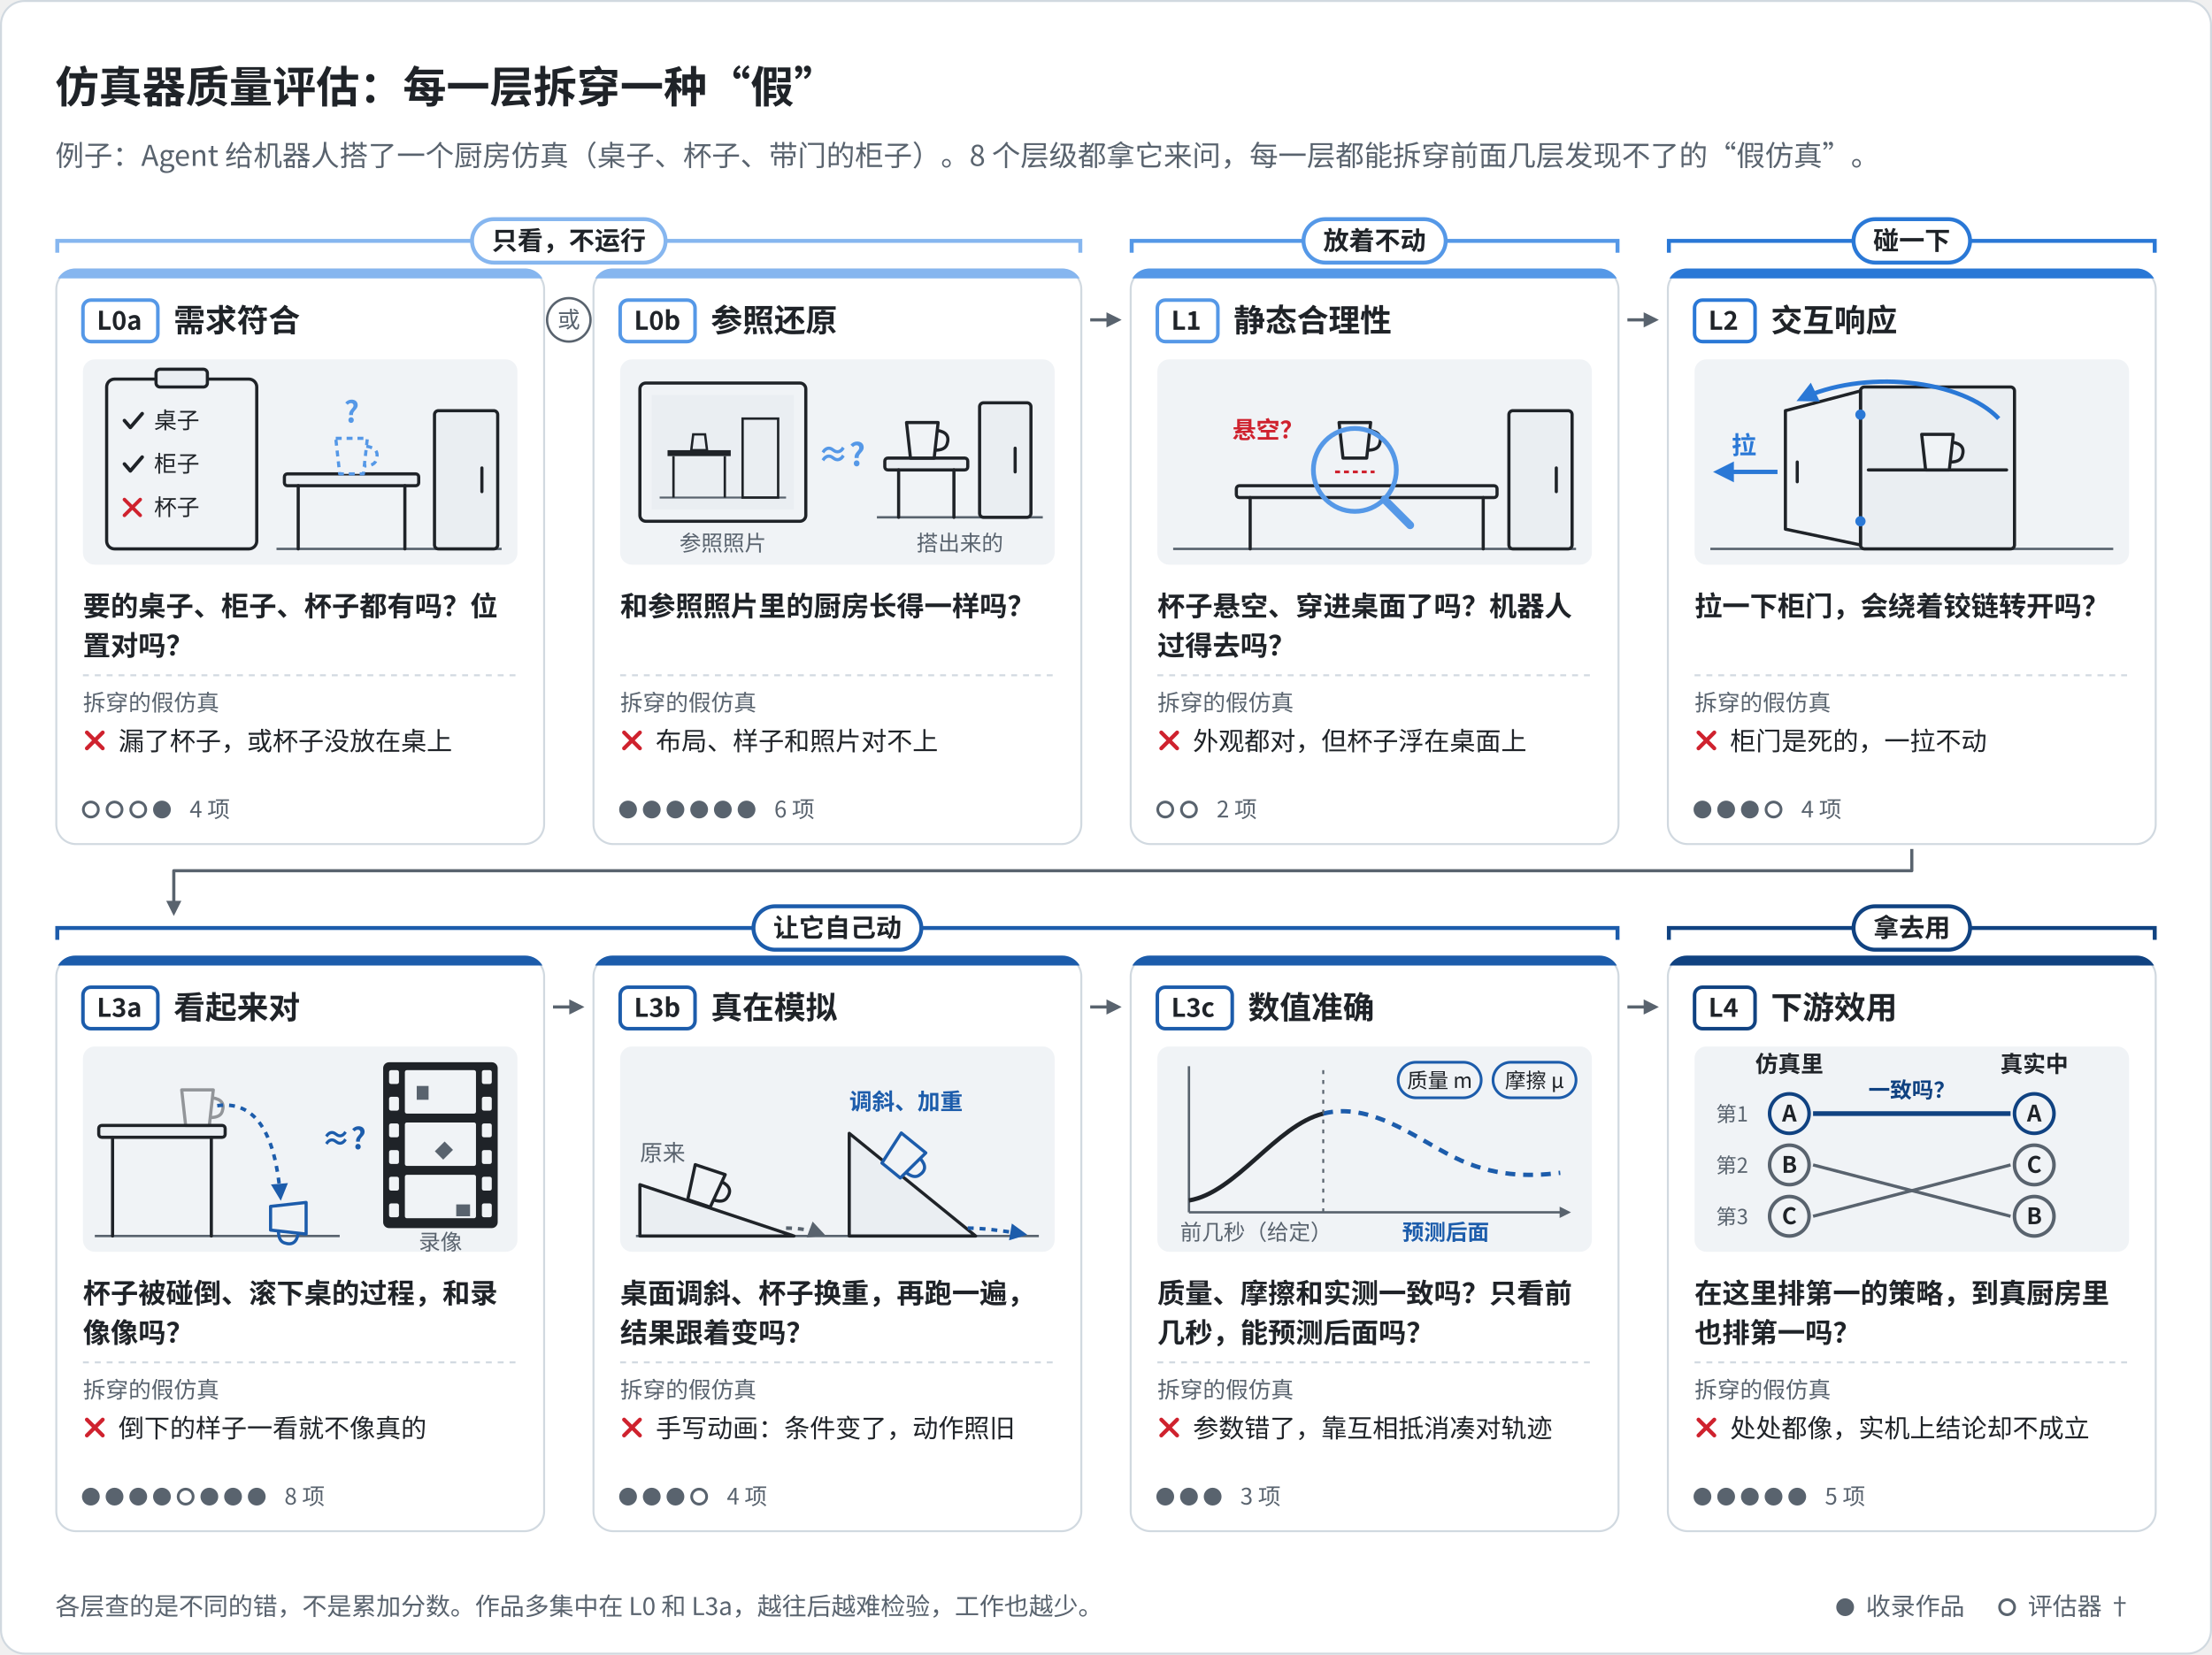
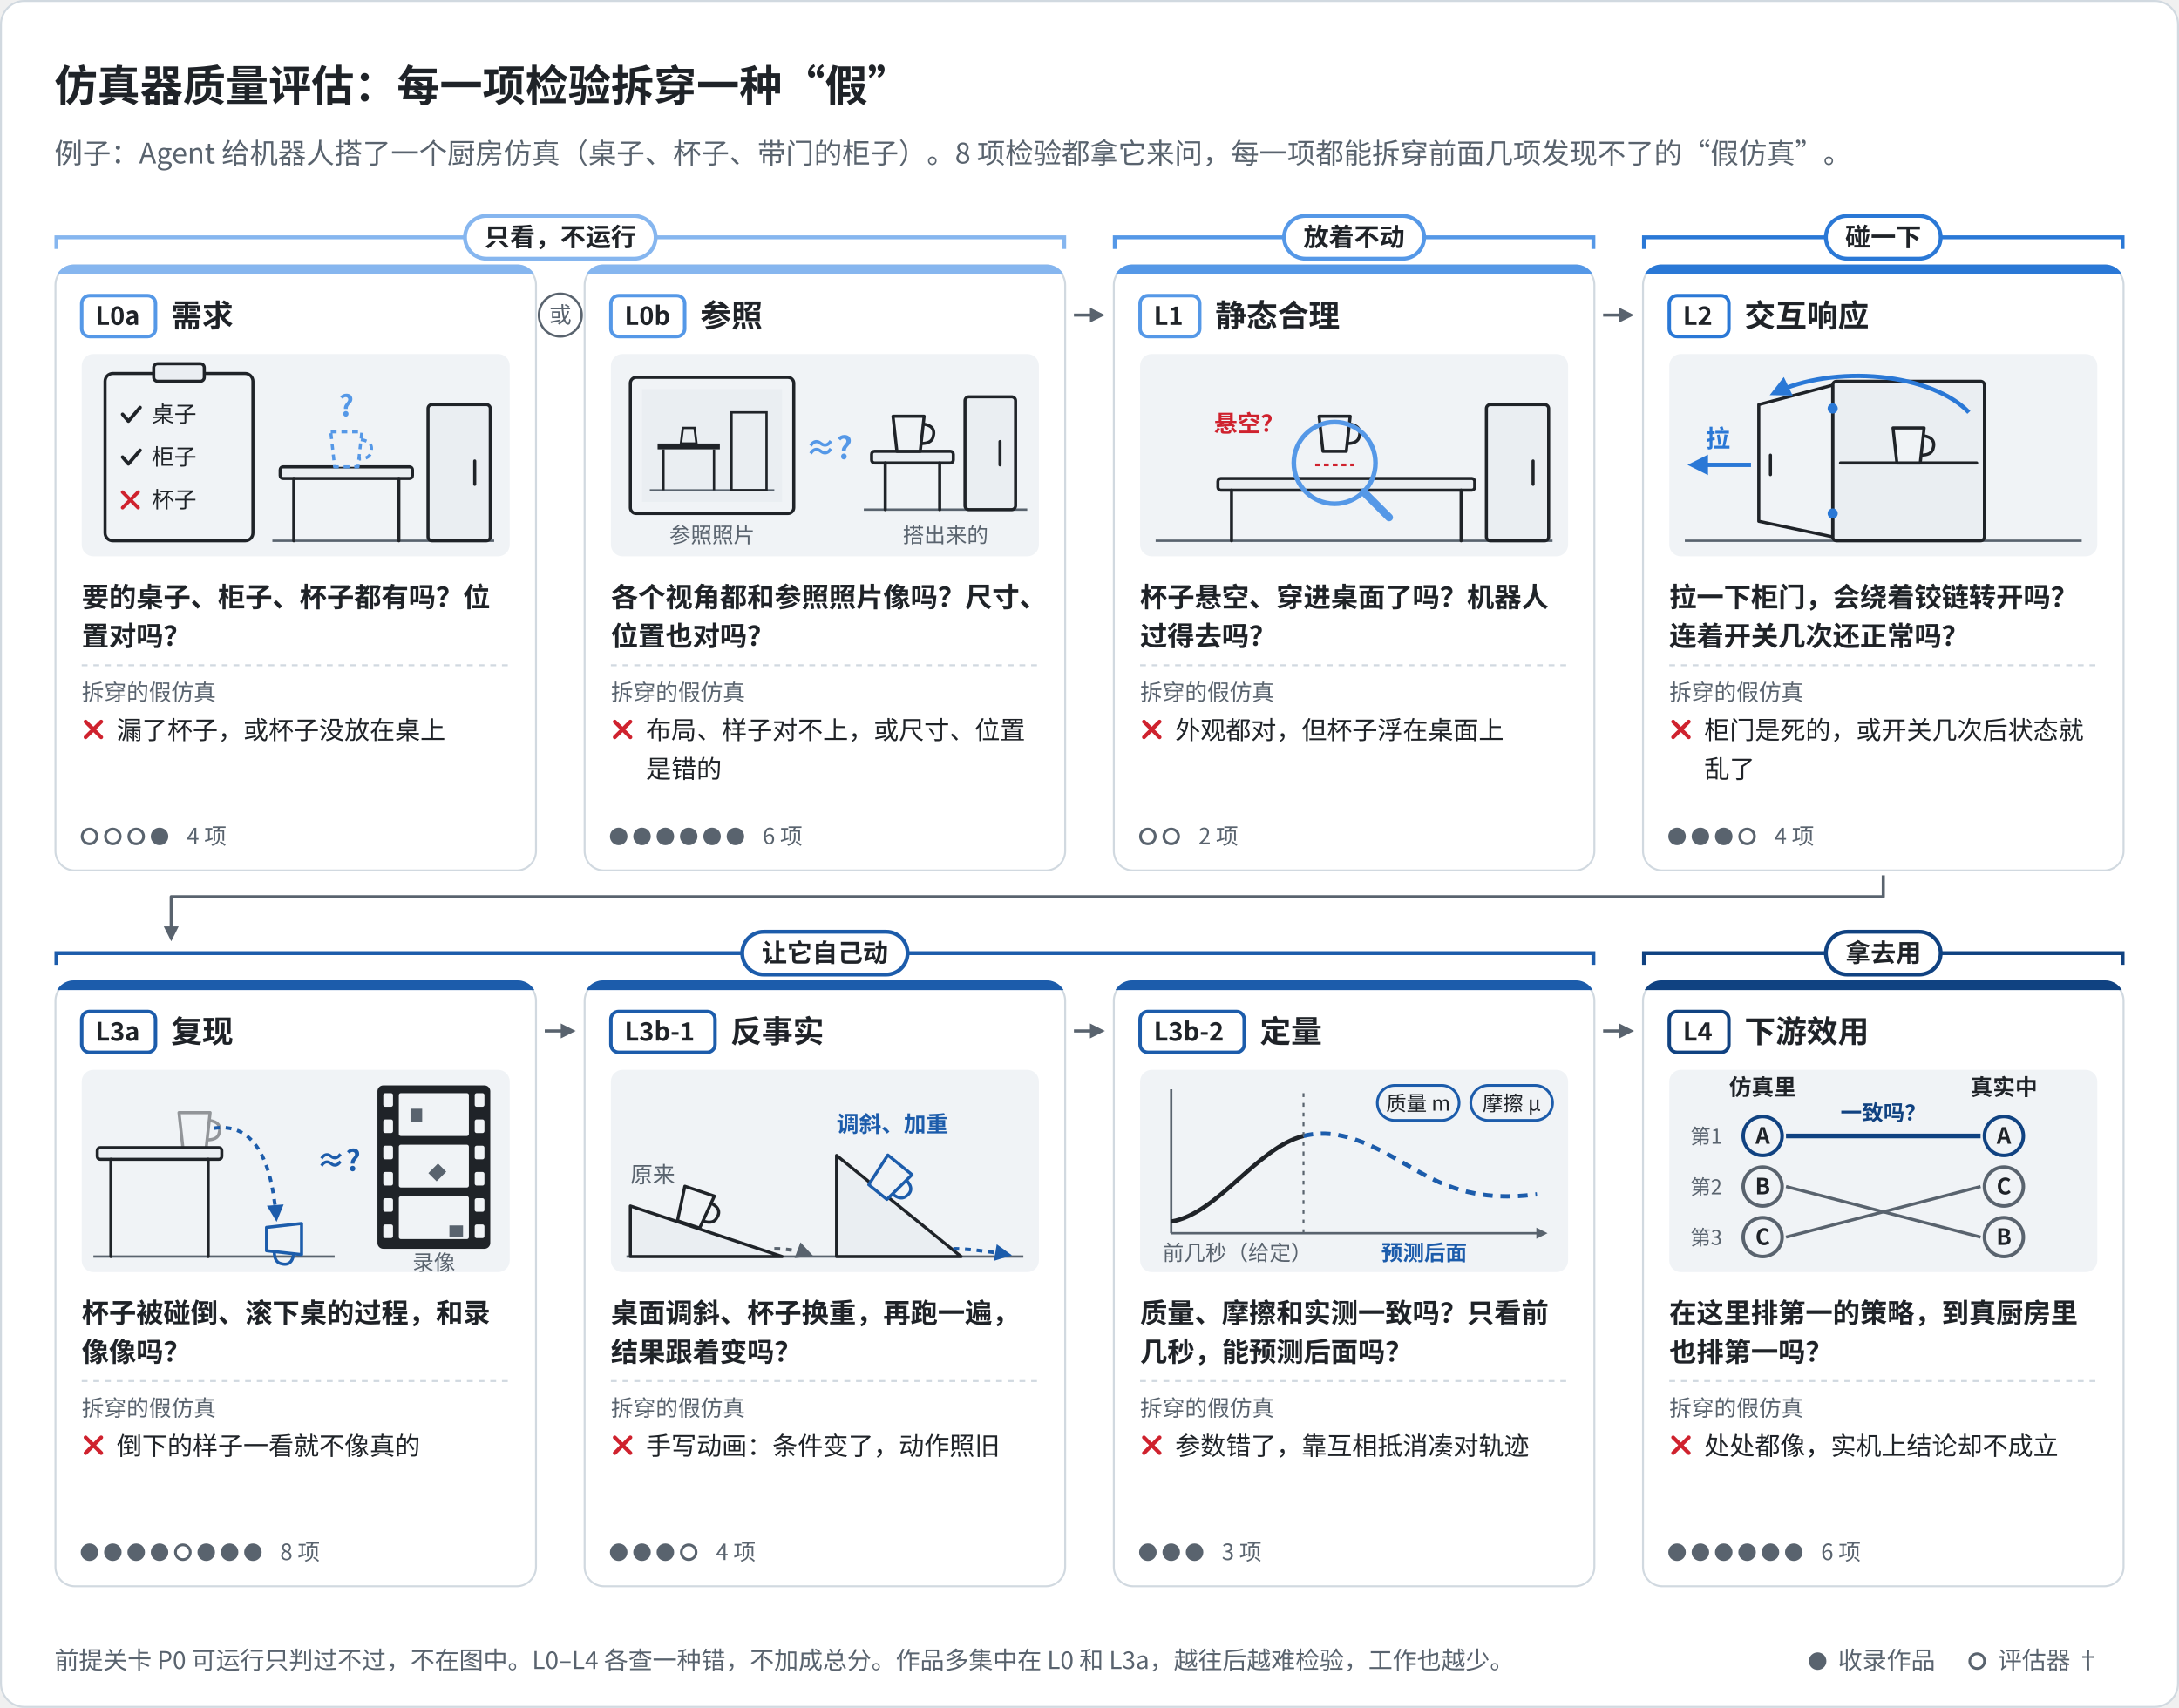
- <svg xmlns="http://www.w3.org/2000/svg" viewBox="0 0 1120 838" width="1120" height="838" role="img" aria-label="仿真器质量评估：每一层拆穿一种“假”" font-family="'PingFang SC', 'Hiragino Sans GB', 'Microsoft YaHei', 'Noto Sans CJK SC', 'Noto Sans SC', sans-serif">
+ <svg xmlns="http://www.w3.org/2000/svg" viewBox="0 0 1120 878" width="1120" height="878" role="img" aria-label="仿真器质量评估：每一项检验拆穿一种“假”" font-family="'PingFang SC', 'Hiragino Sans GB', 'Microsoft YaHei', 'Noto Sans CJK SC', 'Noto Sans SC', sans-serif">
  <defs>
    <marker id="arr-104281" viewBox="0 0 10 10" refX="7" refY="5" markerWidth="6" markerHeight="6" orient="auto-start-reverse">
      <path d="M1 1 L9 5 L1 9 Z" fill="#104281" />
    </marker>
    <marker id="arr-1C5CAB" viewBox="0 0 10 10" refX="7" refY="5" markerWidth="6" markerHeight="6" orient="auto-start-reverse">
      <path d="M1 1 L9 5 L1 9 Z" fill="#1C5CAB" />
    </marker>
    <marker id="arr-2A78D6" viewBox="0 0 10 10" refX="7" refY="5" markerWidth="6" markerHeight="6" orient="auto-start-reverse">
      <path d="M1 1 L9 5 L1 9 Z" fill="#2A78D6" />
    </marker>
    <marker id="arr-5598E7" viewBox="0 0 10 10" refX="7" refY="5" markerWidth="6" markerHeight="6" orient="auto-start-reverse">
      <path d="M1 1 L9 5 L1 9 Z" fill="#5598E7" />
    </marker>
    <marker id="arr-59636E" viewBox="0 0 10 10" refX="7" refY="5" markerWidth="6" markerHeight="6" orient="auto-start-reverse">
      <path d="M1 1 L9 5 L1 9 Z" fill="#59636E" />
    </marker>
    <marker id="arr-86B6EF" viewBox="0 0 10 10" refX="7" refY="5" markerWidth="6" markerHeight="6" orient="auto-start-reverse">
      <path d="M1 1 L9 5 L1 9 Z" fill="#86B6EF" />
    </marker>
    <clipPath id="card-0">
-       <rect x="28" y="136" width="248" height="292" rx="10" />
+       <rect x="28" y="136" width="248" height="312" rx="10" />
    </clipPath>
    <clipPath id="card-1">
-       <rect x="300" y="136" width="248" height="292" rx="10" />
+       <rect x="300" y="136" width="248" height="312" rx="10" />
    </clipPath>
    <clipPath id="card-2">
-       <rect x="572" y="136" width="248" height="292" rx="10" />
+       <rect x="572" y="136" width="248" height="312" rx="10" />
    </clipPath>
    <clipPath id="card-3">
-       <rect x="844" y="136" width="248" height="292" rx="10" />
+       <rect x="844" y="136" width="248" height="312" rx="10" />
    </clipPath>
    <clipPath id="card-4">
-       <rect x="28" y="484" width="248" height="292" rx="10" />
+       <rect x="28" y="504" width="248" height="312" rx="10" />
    </clipPath>
    <clipPath id="card-5">
-       <rect x="300" y="484" width="248" height="292" rx="10" />
+       <rect x="300" y="504" width="248" height="312" rx="10" />
    </clipPath>
    <clipPath id="card-6">
-       <rect x="572" y="484" width="248" height="292" rx="10" />
+       <rect x="572" y="504" width="248" height="312" rx="10" />
    </clipPath>
    <clipPath id="card-7">
-       <rect x="844" y="484" width="248" height="292" rx="10" />
+       <rect x="844" y="504" width="248" height="312" rx="10" />
    </clipPath>
  </defs>
-   <rect x="0.5" y="0.5" width="1119" height="837" rx="12" fill="#FFFFFF" stroke="#D1D9E0" />
-   <text x="28" y="52" font-size="22" font-weight="700" fill="#1F2328">仿真器质量评估：每一层拆穿一种“假”</text>
-   <text x="28" y="84" font-size="14.5" fill="#59636E">例子：Agent 给机器人搭了一个厨房仿真（桌子、杯子、带门的柜子）。8 个层级都拿它来问，每一层都能拆穿前面几层发现不了的“假仿真”。</text>
+   <rect x="0.5" y="0.5" width="1119" height="877" rx="12" fill="#FFFFFF" stroke="#D1D9E0" />
+   <text x="28" y="52" font-size="22" font-weight="700" fill="#1F2328">仿真器质量评估：每一项检验拆穿一种“假”</text>
+   <text x="28" y="84" font-size="14.5" fill="#59636E">例子：Agent 给机器人搭了一个厨房仿真（桌子、杯子、带门的柜子）。8 项检验都拿它来问，每一项都能拆穿前面几项发现不了的“假仿真”。</text>
  <path d="M29 128 V122 H547 V128" fill="none" stroke="#86B6EF" stroke-width="2" />
  <rect x="239" y="111" width="98" height="22" rx="11" fill="#FFFFFF" stroke="#86B6EF" stroke-width="2" />
  <text x="288" y="126.5" text-anchor="middle" font-size="13" font-weight="700" fill="#1F2328">只看，不运行</text>
  <path d="M573 128 V122 H819 V128" fill="none" stroke="#5598E7" stroke-width="2" />
  <rect x="660" y="111" width="72" height="22" rx="11" fill="#FFFFFF" stroke="#5598E7" stroke-width="2" />
  <text x="696" y="126.5" text-anchor="middle" font-size="13" font-weight="700" fill="#1F2328">放着不动</text>
  <path d="M845 128 V122 H1091 V128" fill="none" stroke="#2A78D6" stroke-width="2" />
  <rect x="938.5" y="111" width="59" height="22" rx="11" fill="#FFFFFF" stroke="#2A78D6" stroke-width="2" />
  <text x="968" y="126.5" text-anchor="middle" font-size="13" font-weight="700" fill="#1F2328">碰一下</text>
-   <path d="M29 476 V470 H819 V476" fill="none" stroke="#1C5CAB" stroke-width="2" />
-   <rect x="381.5" y="459" width="85" height="22" rx="11" fill="#FFFFFF" stroke="#1C5CAB" stroke-width="2" />
-   <text x="424" y="474.5" text-anchor="middle" font-size="13" font-weight="700" fill="#1F2328">让它自己动</text>
-   <path d="M845 476 V470 H1091 V476" fill="none" stroke="#104281" stroke-width="2" />
-   <rect x="938.5" y="459" width="59" height="22" rx="11" fill="#FFFFFF" stroke="#104281" stroke-width="2" />
-   <text x="968" y="474.5" text-anchor="middle" font-size="13" font-weight="700" fill="#1F2328">拿去用</text>
+   <path d="M29 496 V490 H819 V496" fill="none" stroke="#1C5CAB" stroke-width="2" />
+   <rect x="381.5" y="479" width="85" height="22" rx="11" fill="#FFFFFF" stroke="#1C5CAB" stroke-width="2" />
+   <text x="424" y="494.5" text-anchor="middle" font-size="13" font-weight="700" fill="#1F2328">让它自己动</text>
+   <path d="M845 496 V490 H1091 V496" fill="none" stroke="#104281" stroke-width="2" />
+   <rect x="938.5" y="479" width="59" height="22" rx="11" fill="#FFFFFF" stroke="#104281" stroke-width="2" />
+   <text x="968" y="494.5" text-anchor="middle" font-size="13" font-weight="700" fill="#1F2328">拿去用</text>
  <circle cx="288" cy="162" r="11" fill="#FFFFFF" stroke="#59636E" stroke-width="1.2" />
  <text x="288" y="166" text-anchor="middle" font-size="11.5" fill="#59636E">或</text>
  <line x1="552" y1="162" x2="566" y2="162" stroke="#59636E" stroke-width="1.6" marker-end="url(#arr-59636E)" />
  <line x1="824" y1="162" x2="838" y2="162" stroke="#59636E" stroke-width="1.6" marker-end="url(#arr-59636E)" />
-   <line x1="280" y1="510" x2="294" y2="510" stroke="#59636E" stroke-width="1.6" marker-end="url(#arr-59636E)" />
-   <line x1="552" y1="510" x2="566" y2="510" stroke="#59636E" stroke-width="1.6" marker-end="url(#arr-59636E)" />
-   <line x1="824" y1="510" x2="838" y2="510" stroke="#59636E" stroke-width="1.6" marker-end="url(#arr-59636E)" />
-   <path d="M968 430 V441 H88 V462" fill="none" stroke="#59636E" stroke-width="1.6" stroke-linejoin="round" marker-end="url(#arr-59636E)" />
-   <rect x="28.5" y="136.5" width="247" height="291" rx="10" fill="#FFFFFF" stroke="#D1D9E0" />
+   <line x1="280" y1="530" x2="294" y2="530" stroke="#59636E" stroke-width="1.6" marker-end="url(#arr-59636E)" />
+   <line x1="552" y1="530" x2="566" y2="530" stroke="#59636E" stroke-width="1.6" marker-end="url(#arr-59636E)" />
+   <line x1="824" y1="530" x2="838" y2="530" stroke="#59636E" stroke-width="1.6" marker-end="url(#arr-59636E)" />
+   <path d="M968 450 V461 H88 V482" fill="none" stroke="#59636E" stroke-width="1.6" stroke-linejoin="round" marker-end="url(#arr-59636E)" />
+   <rect x="28.5" y="136.5" width="247" height="311" rx="10" fill="#FFFFFF" stroke="#D1D9E0" />
  <rect x="28" y="136" width="248" height="5" fill="#86B6EF" clip-path="url(#card-0)" />
  <rect x="42" y="152" width="37.92" height="21" rx="4" fill="none" stroke="#5598E7" stroke-width="1.8" />
  <text x="49" y="167" font-size="13" font-weight="700" fill="#1F2328">L0a</text>
-   <text x="87.92" y="168" font-size="16" font-weight="700" fill="#1F2328">需求符合</text>
+   <text x="87.92" y="168" font-size="16" font-weight="700" fill="#1F2328">需求</text>
  <rect x="42" y="182" width="220" height="104" rx="6" fill="#F0F3F6" />
  <g transform="translate(42 182)">
    <rect x="12" y="10" width="76" height="86" rx="4" fill="#F0F3F6" stroke="#1F2328" stroke-width="1.6" stroke-linejoin="round" stroke-linecap="round" />
    <rect x="37" y="5" width="26" height="9" rx="2" fill="#EAEEF2" stroke="#1F2328" stroke-width="1.6" stroke-linejoin="round" stroke-linecap="round" />
    <path d="M21 31 l3 3.5 l6 -7" fill="none" stroke="#1F2328" stroke-width="1.8" stroke-linecap="round" stroke-linejoin="round" />
    <text x="36" y="35" text-anchor="start" font-size="11.5" fill="#1F2328">桌子</text>
    <path d="M21 53 l3 3.5 l6 -7" fill="none" stroke="#1F2328" stroke-width="1.8" stroke-linecap="round" stroke-linejoin="round" />
    <text x="36" y="57" text-anchor="start" font-size="11.5" fill="#1F2328">柜子</text>
    <path d="M21 71 l8 8 M29 71 l-8 8" stroke="#CF222E" stroke-width="1.8" stroke-linecap="round" />
    <text x="36" y="79" text-anchor="start" font-size="11.5" fill="#1F2328">杯子</text>
    <line x1="98" y1="96" x2="212" y2="96" stroke="#59636E" stroke-width="1.2" />
    <rect x="102" y="58" width="68" height="6" rx="1.5" fill="#EAEEF2" stroke="#1F2328" stroke-width="1.6" stroke-linejoin="round" stroke-linecap="round" />
    <line x1="109" y1="64" x2="109" y2="96" stroke="#1F2328" stroke-width="1.6" stroke-linejoin="round" stroke-linecap="round" />
    <line x1="163" y1="64" x2="163" y2="96" stroke="#1F2328" stroke-width="1.6" stroke-linejoin="round" stroke-linecap="round" />
    <rect x="178" y="26" width="32" height="70" rx="2" fill="#EAEEF2" stroke="#1F2328" stroke-width="1.6" stroke-linejoin="round" stroke-linecap="round" />
    <line x1="202" y1="55" x2="202" y2="67" stroke="#1F2328" stroke-width="1.6" stroke-linejoin="round" stroke-linecap="round" />
    <g>
      <path d="M128 40 L144 40 L142 58 L130 58 Z" fill="#F0F3F6" stroke="#5598E7" stroke-width="1.6" stroke-linejoin="round" stroke-dasharray="3 2.5" />
      <path d="M143.5 44 q7 1 5 7 q-1 3 -6 3" fill="none" stroke="#5598E7" stroke-width="1.6" stroke-dasharray="3 2.5" />
    </g>
    <text x="136" y="32" text-anchor="middle" font-size="15" font-weight="700" fill="#5598E7">?</text>
  </g>
  <text x="42" y="312" font-size="14" font-weight="600" fill="#1F2328">要的桌子、柜子、杯子都有吗？位</text>
  <text x="42" y="332" font-size="14" font-weight="600" fill="#1F2328">置对吗？</text>
  <line x1="42" y1="342" x2="262" y2="342" stroke="#D1D9E0" stroke-dasharray="3 3" />
  <text x="42" y="360" font-size="11.5" fill="#59636E">拆穿的假仿真</text>
  <path d="M44 371 l8 8 M52 371 l-8 8" stroke="#CF222E" stroke-width="2" stroke-linecap="round" />
  <text x="60" y="380" font-size="13" fill="#1F2328">漏了杯子，或杯子没放在桌上</text>
-   <circle cx="46" cy="410" r="3.8" fill="none" stroke="#59636E" stroke-width="1.4" />
-   <circle cx="58" cy="410" r="3.8" fill="none" stroke="#59636E" stroke-width="1.4" />
-   <circle cx="70" cy="410" r="3.8" fill="none" stroke="#59636E" stroke-width="1.4" />
-   <circle cx="82" cy="410" r="4.5" fill="#59636E" />
-   <text x="96" y="414" font-size="11.5" fill="#59636E">4 项</text>
-   <rect x="300.5" y="136.5" width="247" height="291" rx="10" fill="#FFFFFF" stroke="#D1D9E0" />
+   <circle cx="46" cy="430" r="3.8" fill="none" stroke="#59636E" stroke-width="1.4" />
+   <circle cx="58" cy="430" r="3.8" fill="none" stroke="#59636E" stroke-width="1.4" />
+   <circle cx="70" cy="430" r="3.8" fill="none" stroke="#59636E" stroke-width="1.4" />
+   <circle cx="82" cy="430" r="4.5" fill="#59636E" />
+   <text x="96" y="434" font-size="11.5" fill="#59636E">4 项</text>
+   <rect x="300.5" y="136.5" width="247" height="311" rx="10" fill="#FFFFFF" stroke="#D1D9E0" />
  <rect x="300" y="136" width="248" height="5" fill="#86B6EF" clip-path="url(#card-1)" />
  <rect x="314" y="152" width="37.92" height="21" rx="4" fill="none" stroke="#5598E7" stroke-width="1.8" />
  <text x="321" y="167" font-size="13" font-weight="700" fill="#1F2328">L0b</text>
-   <text x="359.92" y="168" font-size="16" font-weight="700" fill="#1F2328">参照还原</text>
+   <text x="359.92" y="168" font-size="16" font-weight="700" fill="#1F2328">参照</text>
  <rect x="314" y="182" width="220" height="104" rx="6" fill="#F0F3F6" />
  <g transform="translate(314 182)">
    <rect x="10" y="12" width="84" height="70" rx="3" fill="#F0F3F6" stroke="#1F2328" stroke-width="1.6" stroke-linejoin="round" stroke-linecap="round" />
    <rect x="16" y="18" width="72" height="58" fill="#EAEEF2" />
    <line x1="20" y1="70" x2="84" y2="70" stroke="#59636E" stroke-width="1" />
    <rect x="24" y="46" width="32" height="3" fill="#1F2328" />
    <line x1="27" y1="49" x2="27" y2="70" stroke="#1F2328" stroke-width="1.2" />
    <line x1="53" y1="49" x2="53" y2="70" stroke="#1F2328" stroke-width="1.2" />
    <rect x="62" y="30" width="18" height="40" fill="none" stroke="#1F2328" stroke-width="1.2" />
    <path d="M36 46 l8 0 l-1 -8 l-6 0 Z" fill="none" stroke="#1F2328" stroke-width="1.2" />
    <text x="52" y="97" text-anchor="middle" font-size="11" fill="#59636E">参照照片</text>
    <text x="112" y="54" text-anchor="middle" font-size="16" font-weight="700" fill="#5598E7">≈?</text>
    <line x1="130" y1="80" x2="214" y2="80" stroke="#59636E" stroke-width="1.2" />
    <rect x="134" y="50" width="42" height="6" rx="1.5" fill="#EAEEF2" stroke="#1F2328" stroke-width="1.6" stroke-linejoin="round" stroke-linecap="round" />
    <line x1="141" y1="56" x2="141" y2="80" stroke="#1F2328" stroke-width="1.6" stroke-linejoin="round" stroke-linecap="round" />
    <line x1="169" y1="56" x2="169" y2="80" stroke="#1F2328" stroke-width="1.6" stroke-linejoin="round" stroke-linecap="round" />
    <rect x="182" y="22" width="26" height="58" rx="2" fill="#EAEEF2" stroke="#1F2328" stroke-width="1.6" stroke-linejoin="round" stroke-linecap="round" />
    <line x1="200" y1="45" x2="200" y2="57" stroke="#1F2328" stroke-width="1.6" stroke-linejoin="round" stroke-linecap="round" />
    <g>
      <path d="M145 32 L161 32 L159 50 L147 50 Z" fill="#F0F3F6" stroke="#1F2328" stroke-width="1.6" stroke-linejoin="round" />
      <path d="M160.5 36 q7 1 5 7 q-1 3 -6 3" fill="none" stroke="#1F2328" stroke-width="1.6" />
    </g>
    <text x="172" y="97" text-anchor="middle" font-size="11" fill="#59636E">搭出来的</text>
  </g>
-   <text x="314" y="312" font-size="14" font-weight="600" fill="#1F2328">和参照照片里的厨房长得一样吗？</text>
+   <text x="314" y="312" font-size="14" font-weight="600" fill="#1F2328">各个视角都和参照照片像吗？尺寸、</text>
+   <text x="314" y="332" font-size="14" font-weight="600" fill="#1F2328">位置也对吗？</text>
  <line x1="314" y1="342" x2="534" y2="342" stroke="#D1D9E0" stroke-dasharray="3 3" />
  <text x="314" y="360" font-size="11.5" fill="#59636E">拆穿的假仿真</text>
  <path d="M316 371 l8 8 M324 371 l-8 8" stroke="#CF222E" stroke-width="2" stroke-linecap="round" />
-   <text x="332" y="380" font-size="13" fill="#1F2328">布局、样子和照片对不上</text>
-   <circle cx="318" cy="410" r="4.5" fill="#59636E" />
-   <circle cx="330" cy="410" r="4.5" fill="#59636E" />
-   <circle cx="342" cy="410" r="4.5" fill="#59636E" />
-   <circle cx="354" cy="410" r="4.5" fill="#59636E" />
-   <circle cx="366" cy="410" r="4.5" fill="#59636E" />
-   <circle cx="378" cy="410" r="4.5" fill="#59636E" />
-   <text x="392" y="414" font-size="11.5" fill="#59636E">6 项</text>
-   <rect x="572.5" y="136.5" width="247" height="291" rx="10" fill="#FFFFFF" stroke="#D1D9E0" />
+   <text x="332" y="380" font-size="13" fill="#1F2328">布局、样子对不上，或尺寸、位置</text>
+   <text x="332" y="400" font-size="13" fill="#1F2328">是错的</text>
+   <circle cx="318" cy="430" r="4.5" fill="#59636E" />
+   <circle cx="330" cy="430" r="4.5" fill="#59636E" />
+   <circle cx="342" cy="430" r="4.5" fill="#59636E" />
+   <circle cx="354" cy="430" r="4.5" fill="#59636E" />
+   <circle cx="366" cy="430" r="4.5" fill="#59636E" />
+   <circle cx="378" cy="430" r="4.5" fill="#59636E" />
+   <text x="392" y="434" font-size="11.5" fill="#59636E">6 项</text>
+   <rect x="572.5" y="136.5" width="247" height="311" rx="10" fill="#FFFFFF" stroke="#D1D9E0" />
  <rect x="572" y="136" width="248" height="5" fill="#5598E7" clip-path="url(#card-2)" />
  <rect x="586" y="152" width="30.64" height="21" rx="4" fill="none" stroke="#5598E7" stroke-width="1.8" />
  <text x="593" y="167" font-size="13" font-weight="700" fill="#1F2328">L1</text>
-   <text x="624.64" y="168" font-size="16" font-weight="700" fill="#1F2328">静态合理性</text>
+   <text x="624.64" y="168" font-size="16" font-weight="700" fill="#1F2328">静态合理</text>
  <rect x="586" y="182" width="220" height="104" rx="6" fill="#F0F3F6" />
  <g transform="translate(586 182)">
    <line x1="8" y1="96" x2="212" y2="96" stroke="#59636E" stroke-width="1.2" />
    <rect x="40" y="64" width="132" height="6" rx="1.5" fill="#EAEEF2" stroke="#1F2328" stroke-width="1.6" stroke-linejoin="round" stroke-linecap="round" />
    <line x1="47" y1="70" x2="47" y2="96" stroke="#1F2328" stroke-width="1.6" stroke-linejoin="round" stroke-linecap="round" />
    <line x1="165" y1="70" x2="165" y2="96" stroke="#1F2328" stroke-width="1.6" stroke-linejoin="round" stroke-linecap="round" />
    <rect x="178" y="26" width="32" height="70" rx="2" fill="#EAEEF2" stroke="#1F2328" stroke-width="1.6" stroke-linejoin="round" stroke-linecap="round" />
    <line x1="202" y1="55" x2="202" y2="67" stroke="#1F2328" stroke-width="1.6" stroke-linejoin="round" stroke-linecap="round" />
    <g>
      <path d="M92 32 L108 32 L106 50 L94 50 Z" fill="#F0F3F6" stroke="#1F2328" stroke-width="1.6" stroke-linejoin="round" />
      <path d="M107.5 36 q7 1 5 7 q-1 3 -6 3" fill="none" stroke="#1F2328" stroke-width="1.6" />
    </g>
    <line x1="90" y1="57" x2="110" y2="57" stroke="#CF222E" stroke-width="1.4" stroke-dasharray="2.5 2" />
    <circle cx="100" cy="56" r="21" fill="none" stroke="#5598E7" stroke-width="2.4" />
    <line x1="115" y1="71" x2="128" y2="84" stroke="#5598E7" stroke-width="4" stroke-linecap="round" />
    <text x="74" y="40" text-anchor="end" font-size="12" font-weight="700" fill="#CF222E">悬空？</text>
  </g>
  <text x="586" y="312" font-size="14" font-weight="600" fill="#1F2328">杯子悬空、穿进桌面了吗？机器人</text>
  <text x="586" y="332" font-size="14" font-weight="600" fill="#1F2328">过得去吗？</text>
  <line x1="586" y1="342" x2="806" y2="342" stroke="#D1D9E0" stroke-dasharray="3 3" />
  <text x="586" y="360" font-size="11.5" fill="#59636E">拆穿的假仿真</text>
  <path d="M588 371 l8 8 M596 371 l-8 8" stroke="#CF222E" stroke-width="2" stroke-linecap="round" />
  <text x="604" y="380" font-size="13" fill="#1F2328">外观都对，但杯子浮在桌面上</text>
-   <circle cx="590" cy="410" r="3.8" fill="none" stroke="#59636E" stroke-width="1.4" />
-   <circle cx="602" cy="410" r="3.8" fill="none" stroke="#59636E" stroke-width="1.4" />
-   <text x="616" y="414" font-size="11.5" fill="#59636E">2 项</text>
-   <rect x="844.5" y="136.5" width="247" height="291" rx="10" fill="#FFFFFF" stroke="#D1D9E0" />
+   <circle cx="590" cy="430" r="3.8" fill="none" stroke="#59636E" stroke-width="1.4" />
+   <circle cx="602" cy="430" r="3.8" fill="none" stroke="#59636E" stroke-width="1.4" />
+   <text x="616" y="434" font-size="11.5" fill="#59636E">2 项</text>
+   <rect x="844.5" y="136.5" width="247" height="311" rx="10" fill="#FFFFFF" stroke="#D1D9E0" />
  <rect x="844" y="136" width="248" height="5" fill="#2A78D6" clip-path="url(#card-3)" />
  <rect x="858" y="152" width="30.64" height="21" rx="4" fill="none" stroke="#2A78D6" stroke-width="1.8" />
  <text x="865" y="167" font-size="13" font-weight="700" fill="#1F2328">L2</text>
  <text x="896.64" y="168" font-size="16" font-weight="700" fill="#1F2328">交互响应</text>
  <rect x="858" y="182" width="220" height="104" rx="6" fill="#F0F3F6" />
  <g transform="translate(858 182)">
    <line x1="8" y1="96" x2="212" y2="96" stroke="#59636E" stroke-width="1.2" />
    <rect x="84" y="14" width="78" height="82" rx="2" fill="#EAEEF2" stroke="#1F2328" stroke-width="1.6" stroke-linejoin="round" stroke-linecap="round" />
    <line x1="88" y1="56" x2="158" y2="56" stroke="#1F2328" stroke-width="1.6" stroke-linejoin="round" stroke-linecap="round" />
    <g>
      <path d="M115 38 L131 38 L129 56 L117 56 Z" fill="#F0F3F6" stroke="#1F2328" stroke-width="1.6" stroke-linejoin="round" />
      <path d="M130.5 42 q7 1 5 7 q-1 3 -6 3" fill="none" stroke="#1F2328" stroke-width="1.6" />
    </g>
    <path d="M84 16 L46 26 L46 86 L84 94 Z" fill="#F0F3F6" stroke="#1F2328" stroke-width="1.6" stroke-linejoin="round" stroke-linecap="round" />
    <line x1="52" y1="52" x2="52" y2="62" stroke="#1F2328" stroke-width="1.6" stroke-linejoin="round" stroke-linecap="round" />
    <circle cx="84" cy="28" r="2.6" fill="#2A78D6" />
    <circle cx="84" cy="82" r="2.6" fill="#2A78D6" />
    <path d="M154 30 A 64 34 0 0 0 54 20" fill="none" stroke="#2A78D6" stroke-width="2.2" marker-end="url(#arr-2A78D6)" />
    <text x="25" y="48" text-anchor="middle" font-size="12.5" font-weight="700" fill="#2A78D6">拉</text>
    <line x1="42" y1="57" x2="12" y2="57" stroke="#2A78D6" stroke-width="2.2" marker-end="url(#arr-2A78D6)" />
  </g>
  <text x="858" y="312" font-size="14" font-weight="600" fill="#1F2328">拉一下柜门，会绕着铰链转开吗？</text>
+   <text x="858" y="332" font-size="14" font-weight="600" fill="#1F2328">连着开关几次还正常吗？</text>
  <line x1="858" y1="342" x2="1078" y2="342" stroke="#D1D9E0" stroke-dasharray="3 3" />
  <text x="858" y="360" font-size="11.5" fill="#59636E">拆穿的假仿真</text>
  <path d="M860 371 l8 8 M868 371 l-8 8" stroke="#CF222E" stroke-width="2" stroke-linecap="round" />
-   <text x="876" y="380" font-size="13" fill="#1F2328">柜门是死的，一拉不动</text>
-   <circle cx="862" cy="410" r="4.5" fill="#59636E" />
-   <circle cx="874" cy="410" r="4.5" fill="#59636E" />
-   <circle cx="886" cy="410" r="4.5" fill="#59636E" />
-   <circle cx="898" cy="410" r="3.8" fill="none" stroke="#59636E" stroke-width="1.4" />
-   <text x="912" y="414" font-size="11.5" fill="#59636E">4 项</text>
-   <rect x="28.5" y="484.5" width="247" height="291" rx="10" fill="#FFFFFF" stroke="#D1D9E0" />
-   <rect x="28" y="484" width="248" height="5" fill="#1C5CAB" clip-path="url(#card-4)" />
-   <rect x="42" y="500" width="37.92" height="21" rx="4" fill="none" stroke="#1C5CAB" stroke-width="1.8" />
-   <text x="49" y="515" font-size="13" font-weight="700" fill="#1F2328">L3a</text>
-   <text x="87.92" y="516" font-size="16" font-weight="700" fill="#1F2328">看起来对</text>
-   <rect x="42" y="530" width="220" height="104" rx="6" fill="#F0F3F6" />
-   <g transform="translate(42 530)">
+   <text x="876" y="380" font-size="13" fill="#1F2328">柜门是死的，或开关几次后状态就</text>
+   <text x="876" y="400" font-size="13" fill="#1F2328">乱了</text>
+   <circle cx="862" cy="430" r="4.5" fill="#59636E" />
+   <circle cx="874" cy="430" r="4.5" fill="#59636E" />
+   <circle cx="886" cy="430" r="4.5" fill="#59636E" />
+   <circle cx="898" cy="430" r="3.8" fill="none" stroke="#59636E" stroke-width="1.4" />
+   <text x="912" y="434" font-size="11.5" fill="#59636E">4 项</text>
+   <rect x="28.5" y="504.5" width="247" height="311" rx="10" fill="#FFFFFF" stroke="#D1D9E0" />
+   <rect x="28" y="504" width="248" height="5" fill="#1C5CAB" clip-path="url(#card-4)" />
+   <rect x="42" y="520" width="37.92" height="21" rx="4" fill="none" stroke="#1C5CAB" stroke-width="1.8" />
+   <text x="49" y="535" font-size="13" font-weight="700" fill="#1F2328">L3a</text>
+   <text x="87.92" y="536" font-size="16" font-weight="700" fill="#1F2328">复现</text>
+   <rect x="42" y="550" width="220" height="104" rx="6" fill="#F0F3F6" />
+   <g transform="translate(42 550)">
    <line x1="6" y1="96" x2="130" y2="96" stroke="#59636E" stroke-width="1.2" />
    <rect x="8" y="40" width="64" height="6" rx="1.5" fill="#EAEEF2" stroke="#1F2328" stroke-width="1.6" stroke-linejoin="round" stroke-linecap="round" />
    <line x1="15" y1="46" x2="15" y2="96" stroke="#1F2328" stroke-width="1.6" stroke-linejoin="round" stroke-linecap="round" />
    <line x1="65" y1="46" x2="65" y2="96" stroke="#1F2328" stroke-width="1.6" stroke-linejoin="round" stroke-linecap="round" />
    <g opacity="0.45">
      <path d="M50 22 L66 22 L64 40 L52 40 Z" fill="#F0F3F6" stroke="#1F2328" stroke-width="1.6" stroke-linejoin="round" />
      <path d="M65.5 26 q7 1 5 7 q-1 3 -6 3" fill="none" stroke="#1F2328" stroke-width="1.6" />
    </g>
    <path d="M68 30 Q 96 26 100 76" fill="none" stroke="#1C5CAB" stroke-width="1.8" stroke-dasharray="3 3" marker-end="url(#arr-1C5CAB)" />
    <g transform="rotate(90 104 87)">
      <path d="M96 78 L112 78 L110 96 L98 96 Z" fill="#F0F3F6" stroke="#1C5CAB" stroke-width="1.6" stroke-linejoin="round" />
      <path d="M111.5 82 q7 1 5 7 q-1 3 -6 3" fill="none" stroke="#1C5CAB" stroke-width="1.6" />
    </g>
    <rect x="152" y="8" width="58" height="84" rx="3" fill="#1F2328" />
    <rect x="155" y="12" width="5" height="7" rx="1" fill="#F0F3F6" />
    <rect x="202" y="12" width="5" height="7" rx="1" fill="#F0F3F6" />
    <rect x="155" y="25.5" width="5" height="7" rx="1" fill="#F0F3F6" />
    <rect x="202" y="25.5" width="5" height="7" rx="1" fill="#F0F3F6" />
    <rect x="155" y="39" width="5" height="7" rx="1" fill="#F0F3F6" />
    <rect x="202" y="39" width="5" height="7" rx="1" fill="#F0F3F6" />
    <rect x="155" y="52.5" width="5" height="7" rx="1" fill="#F0F3F6" />
    <rect x="202" y="52.5" width="5" height="7" rx="1" fill="#F0F3F6" />
    <rect x="155" y="66" width="5" height="7" rx="1" fill="#F0F3F6" />
    <rect x="202" y="66" width="5" height="7" rx="1" fill="#F0F3F6" />
    <rect x="155" y="79.5" width="5" height="7" rx="1" fill="#F0F3F6" />
    <rect x="202" y="79.5" width="5" height="7" rx="1" fill="#F0F3F6" />
    <rect x="163" y="12" width="36" height="22" rx="1" fill="#F0F3F6" />
    <rect x="169" y="20" width="6" height="7" fill="#59636E" transform="rotate(0 172 26)" />
    <rect x="163" y="38.5" width="36" height="22" rx="1" fill="#F0F3F6" />
    <rect x="178" y="48.5" width="6" height="7" fill="#59636E" transform="rotate(45 181 54.5)" />
    <rect x="163" y="65" width="36" height="22" rx="1" fill="#F0F3F6" />
    <rect x="187" y="77" width="6" height="7" fill="#59636E" transform="rotate(90 190 83)" />
    <text x="181" y="103" text-anchor="middle" font-size="11" fill="#59636E">录像</text>
    <text x="132" y="52" text-anchor="middle" font-size="15" font-weight="700" fill="#1C5CAB">≈?</text>
  </g>
-   <text x="42" y="660" font-size="14" font-weight="600" fill="#1F2328">杯子被碰倒、滚下桌的过程，和录</text>
-   <text x="42" y="680" font-size="14" font-weight="600" fill="#1F2328">像像吗？</text>
-   <line x1="42" y1="690" x2="262" y2="690" stroke="#D1D9E0" stroke-dasharray="3 3" />
-   <text x="42" y="708" font-size="11.5" fill="#59636E">拆穿的假仿真</text>
-   <path d="M44 719 l8 8 M52 719 l-8 8" stroke="#CF222E" stroke-width="2" stroke-linecap="round" />
-   <text x="60" y="728" font-size="13" fill="#1F2328">倒下的样子一看就不像真的</text>
-   <circle cx="46" cy="758" r="4.5" fill="#59636E" />
-   <circle cx="58" cy="758" r="4.5" fill="#59636E" />
-   <circle cx="70" cy="758" r="4.5" fill="#59636E" />
-   <circle cx="82" cy="758" r="4.5" fill="#59636E" />
-   <circle cx="94" cy="758" r="3.8" fill="none" stroke="#59636E" stroke-width="1.4" />
-   <circle cx="106" cy="758" r="4.5" fill="#59636E" />
-   <circle cx="118" cy="758" r="4.5" fill="#59636E" />
-   <circle cx="130" cy="758" r="4.5" fill="#59636E" />
-   <text x="144" y="762" font-size="11.5" fill="#59636E">8 项</text>
-   <rect x="300.5" y="484.5" width="247" height="291" rx="10" fill="#FFFFFF" stroke="#D1D9E0" />
-   <rect x="300" y="484" width="248" height="5" fill="#1C5CAB" clip-path="url(#card-5)" />
-   <rect x="314" y="500" width="37.92" height="21" rx="4" fill="none" stroke="#1C5CAB" stroke-width="1.8" />
-   <text x="321" y="515" font-size="13" font-weight="700" fill="#1F2328">L3b</text>
-   <text x="359.92" y="516" font-size="16" font-weight="700" fill="#1F2328">真在模拟</text>
-   <rect x="314" y="530" width="220" height="104" rx="6" fill="#F0F3F6" />
-   <g transform="translate(314 530)">
+   <text x="42" y="680" font-size="14" font-weight="600" fill="#1F2328">杯子被碰倒、滚下桌的过程，和录</text>
+   <text x="42" y="700" font-size="14" font-weight="600" fill="#1F2328">像像吗？</text>
+   <line x1="42" y1="710" x2="262" y2="710" stroke="#D1D9E0" stroke-dasharray="3 3" />
+   <text x="42" y="728" font-size="11.5" fill="#59636E">拆穿的假仿真</text>
+   <path d="M44 739 l8 8 M52 739 l-8 8" stroke="#CF222E" stroke-width="2" stroke-linecap="round" />
+   <text x="60" y="748" font-size="13" fill="#1F2328">倒下的样子一看就不像真的</text>
+   <circle cx="46" cy="798" r="4.5" fill="#59636E" />
+   <circle cx="58" cy="798" r="4.5" fill="#59636E" />
+   <circle cx="70" cy="798" r="4.5" fill="#59636E" />
+   <circle cx="82" cy="798" r="4.5" fill="#59636E" />
+   <circle cx="94" cy="798" r="3.8" fill="none" stroke="#59636E" stroke-width="1.4" />
+   <circle cx="106" cy="798" r="4.5" fill="#59636E" />
+   <circle cx="118" cy="798" r="4.5" fill="#59636E" />
+   <circle cx="130" cy="798" r="4.5" fill="#59636E" />
+   <text x="144" y="802" font-size="11.5" fill="#59636E">8 项</text>
+   <rect x="300.5" y="504.5" width="247" height="311" rx="10" fill="#FFFFFF" stroke="#D1D9E0" />
+   <rect x="300" y="504" width="248" height="5" fill="#1C5CAB" clip-path="url(#card-5)" />
+   <rect x="314" y="520" width="53.52" height="21" rx="4" fill="none" stroke="#1C5CAB" stroke-width="1.8" />
+   <text x="321" y="535" font-size="13" font-weight="700" fill="#1F2328">L3b-1</text>
+   <text x="375.52" y="536" font-size="16" font-weight="700" fill="#1F2328">反事实</text>
+   <rect x="314" y="550" width="220" height="104" rx="6" fill="#F0F3F6" />
+   <g transform="translate(314 550)">
    <line x1="8" y1="96" x2="212" y2="96" stroke="#59636E" stroke-width="1.2" />
    <path d="M10 96 L10 70 L88 96 Z" fill="#EAEEF2" stroke="#1F2328" stroke-width="1.6" stroke-linejoin="round" stroke-linecap="round" />
    <g transform="rotate(18.4349 42.76 70.92)">
      <path d="M34.76 61.92 L50.76 61.92 L48.76 79.92 L36.76 79.92 Z" fill="#F0F3F6" stroke="#1F2328" stroke-width="1.6" stroke-linejoin="round" />
      <path d="M50.26 65.92 q7 1 5 7 q-1 3 -6 3" fill="none" stroke="#1F2328" stroke-width="1.6" />
    </g>
    <path d="M84 92 Q 94 92 102 95" fill="none" stroke="#59636E" stroke-width="1.8" stroke-dasharray="3 3" marker-end="url(#arr-59636E)" />
    <text x="10" y="58" text-anchor="start" font-size="11.5" fill="#59636E">原来</text>
    <path d="M116 96 L116 44 L180 96 Z" fill="#EAEEF2" stroke="#1F2328" stroke-width="1.6" stroke-linejoin="round" stroke-linecap="round" />
    <g transform="rotate(39.0939 142.88 55.84)">
      <path d="M134.88 46.84 L150.88 46.84 L148.88 64.84 L136.88 64.84 Z" fill="#F0F3F6" stroke="#1C5CAB" stroke-width="1.6" stroke-linejoin="round" />
      <path d="M150.38 50.84 q7 1 5 7 q-1 3 -6 3" fill="none" stroke="#1C5CAB" stroke-width="1.6" />
    </g>
    <path d="M176 92 Q 186 92 204 95" fill="none" stroke="#1C5CAB" stroke-width="1.8" stroke-dasharray="3 3" marker-end="url(#arr-1C5CAB)" />
    <text x="116" y="32" text-anchor="start" font-size="11.5" font-weight="700" fill="#1C5CAB">调斜、加重</text>
  </g>
-   <text x="314" y="660" font-size="14" font-weight="600" fill="#1F2328">桌面调斜、杯子换重，再跑一遍，</text>
-   <text x="314" y="680" font-size="14" font-weight="600" fill="#1F2328">结果跟着变吗？</text>
-   <line x1="314" y1="690" x2="534" y2="690" stroke="#D1D9E0" stroke-dasharray="3 3" />
-   <text x="314" y="708" font-size="11.5" fill="#59636E">拆穿的假仿真</text>
-   <path d="M316 719 l8 8 M324 719 l-8 8" stroke="#CF222E" stroke-width="2" stroke-linecap="round" />
-   <text x="332" y="728" font-size="13" fill="#1F2328">手写动画：条件变了，动作照旧</text>
-   <circle cx="318" cy="758" r="4.5" fill="#59636E" />
-   <circle cx="330" cy="758" r="4.5" fill="#59636E" />
-   <circle cx="342" cy="758" r="4.5" fill="#59636E" />
-   <circle cx="354" cy="758" r="3.8" fill="none" stroke="#59636E" stroke-width="1.4" />
-   <text x="368" y="762" font-size="11.5" fill="#59636E">4 项</text>
-   <rect x="572.5" y="484.5" width="247" height="291" rx="10" fill="#FFFFFF" stroke="#D1D9E0" />
-   <rect x="572" y="484" width="248" height="5" fill="#1C5CAB" clip-path="url(#card-6)" />
-   <rect x="586" y="500" width="37.92" height="21" rx="4" fill="none" stroke="#1C5CAB" stroke-width="1.8" />
-   <text x="593" y="515" font-size="13" font-weight="700" fill="#1F2328">L3c</text>
-   <text x="631.92" y="516" font-size="16" font-weight="700" fill="#1F2328">数值准确</text>
-   <rect x="586" y="530" width="220" height="104" rx="6" fill="#F0F3F6" />
-   <g transform="translate(586 530)">
+   <text x="314" y="680" font-size="14" font-weight="600" fill="#1F2328">桌面调斜、杯子换重，再跑一遍，</text>
+   <text x="314" y="700" font-size="14" font-weight="600" fill="#1F2328">结果跟着变吗？</text>
+   <line x1="314" y1="710" x2="534" y2="710" stroke="#D1D9E0" stroke-dasharray="3 3" />
+   <text x="314" y="728" font-size="11.5" fill="#59636E">拆穿的假仿真</text>
+   <path d="M316 739 l8 8 M324 739 l-8 8" stroke="#CF222E" stroke-width="2" stroke-linecap="round" />
+   <text x="332" y="748" font-size="13" fill="#1F2328">手写动画：条件变了，动作照旧</text>
+   <circle cx="318" cy="798" r="4.5" fill="#59636E" />
+   <circle cx="330" cy="798" r="4.5" fill="#59636E" />
+   <circle cx="342" cy="798" r="4.5" fill="#59636E" />
+   <circle cx="354" cy="798" r="3.8" fill="none" stroke="#59636E" stroke-width="1.4" />
+   <text x="368" y="802" font-size="11.5" fill="#59636E">4 项</text>
+   <rect x="572.5" y="504.5" width="247" height="311" rx="10" fill="#FFFFFF" stroke="#D1D9E0" />
+   <rect x="572" y="504" width="248" height="5" fill="#1C5CAB" clip-path="url(#card-6)" />
+   <rect x="586" y="520" width="53.52" height="21" rx="4" fill="none" stroke="#1C5CAB" stroke-width="1.8" />
+   <text x="593" y="535" font-size="13" font-weight="700" fill="#1F2328">L3b-2</text>
+   <text x="647.52" y="536" font-size="16" font-weight="700" fill="#1F2328">定量</text>
+   <rect x="586" y="550" width="220" height="104" rx="6" fill="#F0F3F6" />
+   <g transform="translate(586 550)">
    <line x1="16" y1="84" x2="208" y2="84" stroke="#59636E" stroke-width="1.2" marker-end="url(#arr-59636E)" />
    <line x1="16" y1="84" x2="16" y2="10" stroke="#59636E" stroke-width="1.2" />
    <path d="M16 78 C 40 74, 60 40, 84 34" fill="none" stroke="#1F2328" stroke-width="2.2" />
    <path d="M84 34 C 108 28, 130 46, 150 56 S 188 66, 204 64" fill="none" stroke="#1C5CAB" stroke-width="2.2" stroke-dasharray="5 4" />
    <line x1="84" y1="12" x2="84" y2="84" stroke="#59636E" stroke-width="1" stroke-dasharray="2 3" />
    <text x="50" y="98" text-anchor="middle" font-size="11" fill="#59636E">前几秒（给定）</text>
    <text x="146" y="98" text-anchor="middle" font-size="11" font-weight="700" fill="#1C5CAB">预测后面</text>
    <rect x="169.97" y="8" width="42.03" height="18" rx="9" fill="#F0F3F6" stroke="#1C5CAB" stroke-width="1.4" />
    <text x="190.985" y="21" text-anchor="middle" font-size="10.5" fill="#1F2328">摩擦 μ</text>
    <rect x="121.94" y="8" width="42.03" height="18" rx="9" fill="#F0F3F6" stroke="#1C5CAB" stroke-width="1.4" />
    <text x="142.955" y="21" text-anchor="middle" font-size="10.5" fill="#1F2328">质量 m</text>
  </g>
-   <text x="586" y="660" font-size="14" font-weight="600" fill="#1F2328">质量、摩擦和实测一致吗？只看前</text>
-   <text x="586" y="680" font-size="14" font-weight="600" fill="#1F2328">几秒，能预测后面吗？</text>
-   <line x1="586" y1="690" x2="806" y2="690" stroke="#D1D9E0" stroke-dasharray="3 3" />
-   <text x="586" y="708" font-size="11.5" fill="#59636E">拆穿的假仿真</text>
-   <path d="M588 719 l8 8 M596 719 l-8 8" stroke="#CF222E" stroke-width="2" stroke-linecap="round" />
-   <text x="604" y="728" font-size="13" fill="#1F2328">参数错了，靠互相抵消凑对轨迹</text>
-   <circle cx="590" cy="758" r="4.5" fill="#59636E" />
-   <circle cx="602" cy="758" r="4.5" fill="#59636E" />
-   <circle cx="614" cy="758" r="4.5" fill="#59636E" />
-   <text x="628" y="762" font-size="11.5" fill="#59636E">3 项</text>
-   <rect x="844.5" y="484.5" width="247" height="291" rx="10" fill="#FFFFFF" stroke="#D1D9E0" />
-   <rect x="844" y="484" width="248" height="5" fill="#104281" clip-path="url(#card-7)" />
-   <rect x="858" y="500" width="30.64" height="21" rx="4" fill="none" stroke="#104281" stroke-width="1.8" />
-   <text x="865" y="515" font-size="13" font-weight="700" fill="#1F2328">L4</text>
-   <text x="896.64" y="516" font-size="16" font-weight="700" fill="#1F2328">下游效用</text>
-   <rect x="858" y="530" width="220" height="104" rx="6" fill="#F0F3F6" />
-   <g transform="translate(858 530)">
+   <text x="586" y="680" font-size="14" font-weight="600" fill="#1F2328">质量、摩擦和实测一致吗？只看前</text>
+   <text x="586" y="700" font-size="14" font-weight="600" fill="#1F2328">几秒，能预测后面吗？</text>
+   <line x1="586" y1="710" x2="806" y2="710" stroke="#D1D9E0" stroke-dasharray="3 3" />
+   <text x="586" y="728" font-size="11.5" fill="#59636E">拆穿的假仿真</text>
+   <path d="M588 739 l8 8 M596 739 l-8 8" stroke="#CF222E" stroke-width="2" stroke-linecap="round" />
+   <text x="604" y="748" font-size="13" fill="#1F2328">参数错了，靠互相抵消凑对轨迹</text>
+   <circle cx="590" cy="798" r="4.5" fill="#59636E" />
+   <circle cx="602" cy="798" r="4.5" fill="#59636E" />
+   <circle cx="614" cy="798" r="4.5" fill="#59636E" />
+   <text x="628" y="802" font-size="11.5" fill="#59636E">3 项</text>
+   <rect x="844.5" y="504.5" width="247" height="311" rx="10" fill="#FFFFFF" stroke="#D1D9E0" />
+   <rect x="844" y="504" width="248" height="5" fill="#104281" clip-path="url(#card-7)" />
+   <rect x="858" y="520" width="30.64" height="21" rx="4" fill="none" stroke="#104281" stroke-width="1.8" />
+   <text x="865" y="535" font-size="13" font-weight="700" fill="#1F2328">L4</text>
+   <text x="896.64" y="536" font-size="16" font-weight="700" fill="#1F2328">下游效用</text>
+   <rect x="858" y="550" width="220" height="104" rx="6" fill="#F0F3F6" />
+   <g transform="translate(858 550)">
    <text x="48" y="13" text-anchor="middle" font-size="11.5" font-weight="700" fill="#1F2328">仿真里</text>
    <text x="172" y="13" text-anchor="middle" font-size="11.5" font-weight="700" fill="#1F2328">真实中</text>
    <line x1="60" y1="34" x2="160" y2="34" stroke="#104281" stroke-width="2.4" />
    <line x1="60" y1="60" x2="160" y2="86" stroke="#59636E" stroke-width="1.6" />
    <line x1="60" y1="86" x2="160" y2="60" stroke="#59636E" stroke-width="1.6" />
    <circle cx="48" cy="34" r="10" fill="#F0F3F6" stroke="#104281" stroke-width="1.8" />
    <text x="48" y="38" text-anchor="middle" font-size="11.5" font-weight="700" fill="#1F2328">A</text>
    <circle cx="172" cy="34" r="10" fill="#F0F3F6" stroke="#104281" stroke-width="1.8" />
    <text x="172" y="38" text-anchor="middle" font-size="11.5" font-weight="700" fill="#1F2328">A</text>
    <circle cx="48" cy="60" r="10" fill="#F0F3F6" stroke="#59636E" stroke-width="1.8" />
    <text x="48" y="64" text-anchor="middle" font-size="11.5" font-weight="700" fill="#1F2328">B</text>
    <circle cx="172" cy="86" r="10" fill="#F0F3F6" stroke="#59636E" stroke-width="1.8" />
    <text x="172" y="90" text-anchor="middle" font-size="11.5" font-weight="700" fill="#1F2328">B</text>
    <circle cx="48" cy="86" r="10" fill="#F0F3F6" stroke="#59636E" stroke-width="1.8" />
    <text x="48" y="90" text-anchor="middle" font-size="11.5" font-weight="700" fill="#1F2328">C</text>
    <circle cx="172" cy="60" r="10" fill="#F0F3F6" stroke="#59636E" stroke-width="1.8" />
    <text x="172" y="64" text-anchor="middle" font-size="11.5" font-weight="700" fill="#1F2328">C</text>
    <text x="19" y="38" text-anchor="middle" font-size="10.5" fill="#59636E">第1</text>
    <text x="19" y="64" text-anchor="middle" font-size="10.5" fill="#59636E">第2</text>
    <text x="19" y="90" text-anchor="middle" font-size="10.5" fill="#59636E">第3</text>
    <text x="110" y="26" text-anchor="middle" font-size="11" font-weight="700" fill="#104281">一致吗？</text>
  </g>
-   <text x="858" y="660" font-size="14" font-weight="600" fill="#1F2328">在这里排第一的策略，到真厨房里</text>
-   <text x="858" y="680" font-size="14" font-weight="600" fill="#1F2328">也排第一吗？</text>
-   <line x1="858" y1="690" x2="1078" y2="690" stroke="#D1D9E0" stroke-dasharray="3 3" />
-   <text x="858" y="708" font-size="11.5" fill="#59636E">拆穿的假仿真</text>
-   <path d="M860 719 l8 8 M868 719 l-8 8" stroke="#CF222E" stroke-width="2" stroke-linecap="round" />
-   <text x="876" y="728" font-size="13" fill="#1F2328">处处都像，实机上结论却不成立</text>
-   <circle cx="862" cy="758" r="4.5" fill="#59636E" />
-   <circle cx="874" cy="758" r="4.5" fill="#59636E" />
-   <circle cx="886" cy="758" r="4.5" fill="#59636E" />
-   <circle cx="898" cy="758" r="4.5" fill="#59636E" />
-   <circle cx="910" cy="758" r="4.5" fill="#59636E" />
-   <text x="924" y="762" font-size="11.5" fill="#59636E">5 项</text>
-   <text x="28" y="818" font-size="12.5" fill="#59636E">各层查的是不同的错，不是累加分数。作品多集中在 L0 和 L3a，越往后越难检验，工作也越少。</text>
-   <circle cx="934.25" cy="814" r="4.5" fill="#59636E" />
-   <text x="944.75" y="818" font-size="12.5" fill="#59636E">收录作品</text>
-   <circle cx="1016.25" cy="814" r="3.8" fill="none" stroke="#59636E" stroke-width="1.4" />
-   <text x="1026.75" y="818" font-size="12.5" fill="#59636E">评估器 †</text>
+   <text x="858" y="680" font-size="14" font-weight="600" fill="#1F2328">在这里排第一的策略，到真厨房里</text>
+   <text x="858" y="700" font-size="14" font-weight="600" fill="#1F2328">也排第一吗？</text>
+   <line x1="858" y1="710" x2="1078" y2="710" stroke="#D1D9E0" stroke-dasharray="3 3" />
+   <text x="858" y="728" font-size="11.5" fill="#59636E">拆穿的假仿真</text>
+   <path d="M860 739 l8 8 M868 739 l-8 8" stroke="#CF222E" stroke-width="2" stroke-linecap="round" />
+   <text x="876" y="748" font-size="13" fill="#1F2328">处处都像，实机上结论却不成立</text>
+   <circle cx="862" cy="798" r="4.5" fill="#59636E" />
+   <circle cx="874" cy="798" r="4.5" fill="#59636E" />
+   <circle cx="886" cy="798" r="4.5" fill="#59636E" />
+   <circle cx="898" cy="798" r="4.5" fill="#59636E" />
+   <circle cx="910" cy="798" r="4.5" fill="#59636E" />
+   <circle cx="922" cy="798" r="4.5" fill="#59636E" />
+   <text x="936" y="802" font-size="11.5" fill="#59636E">6 项</text>
+   <text x="28" y="858" font-size="12.5" fill="#59636E">前提关卡 P0 可运行只判过不过，不在图中。L0–L4 各查一种错，不加成总分。作品多集中在 L0 和 L3a，越往后越难检验，工作也越少。</text>
+   <circle cx="934.25" cy="854" r="4.5" fill="#59636E" />
+   <text x="944.75" y="858" font-size="12.5" fill="#59636E">收录作品</text>
+   <circle cx="1016.25" cy="854" r="3.8" fill="none" stroke="#59636E" stroke-width="1.4" />
+   <text x="1026.75" y="858" font-size="12.5" fill="#59636E">评估器 †</text>
</svg>
